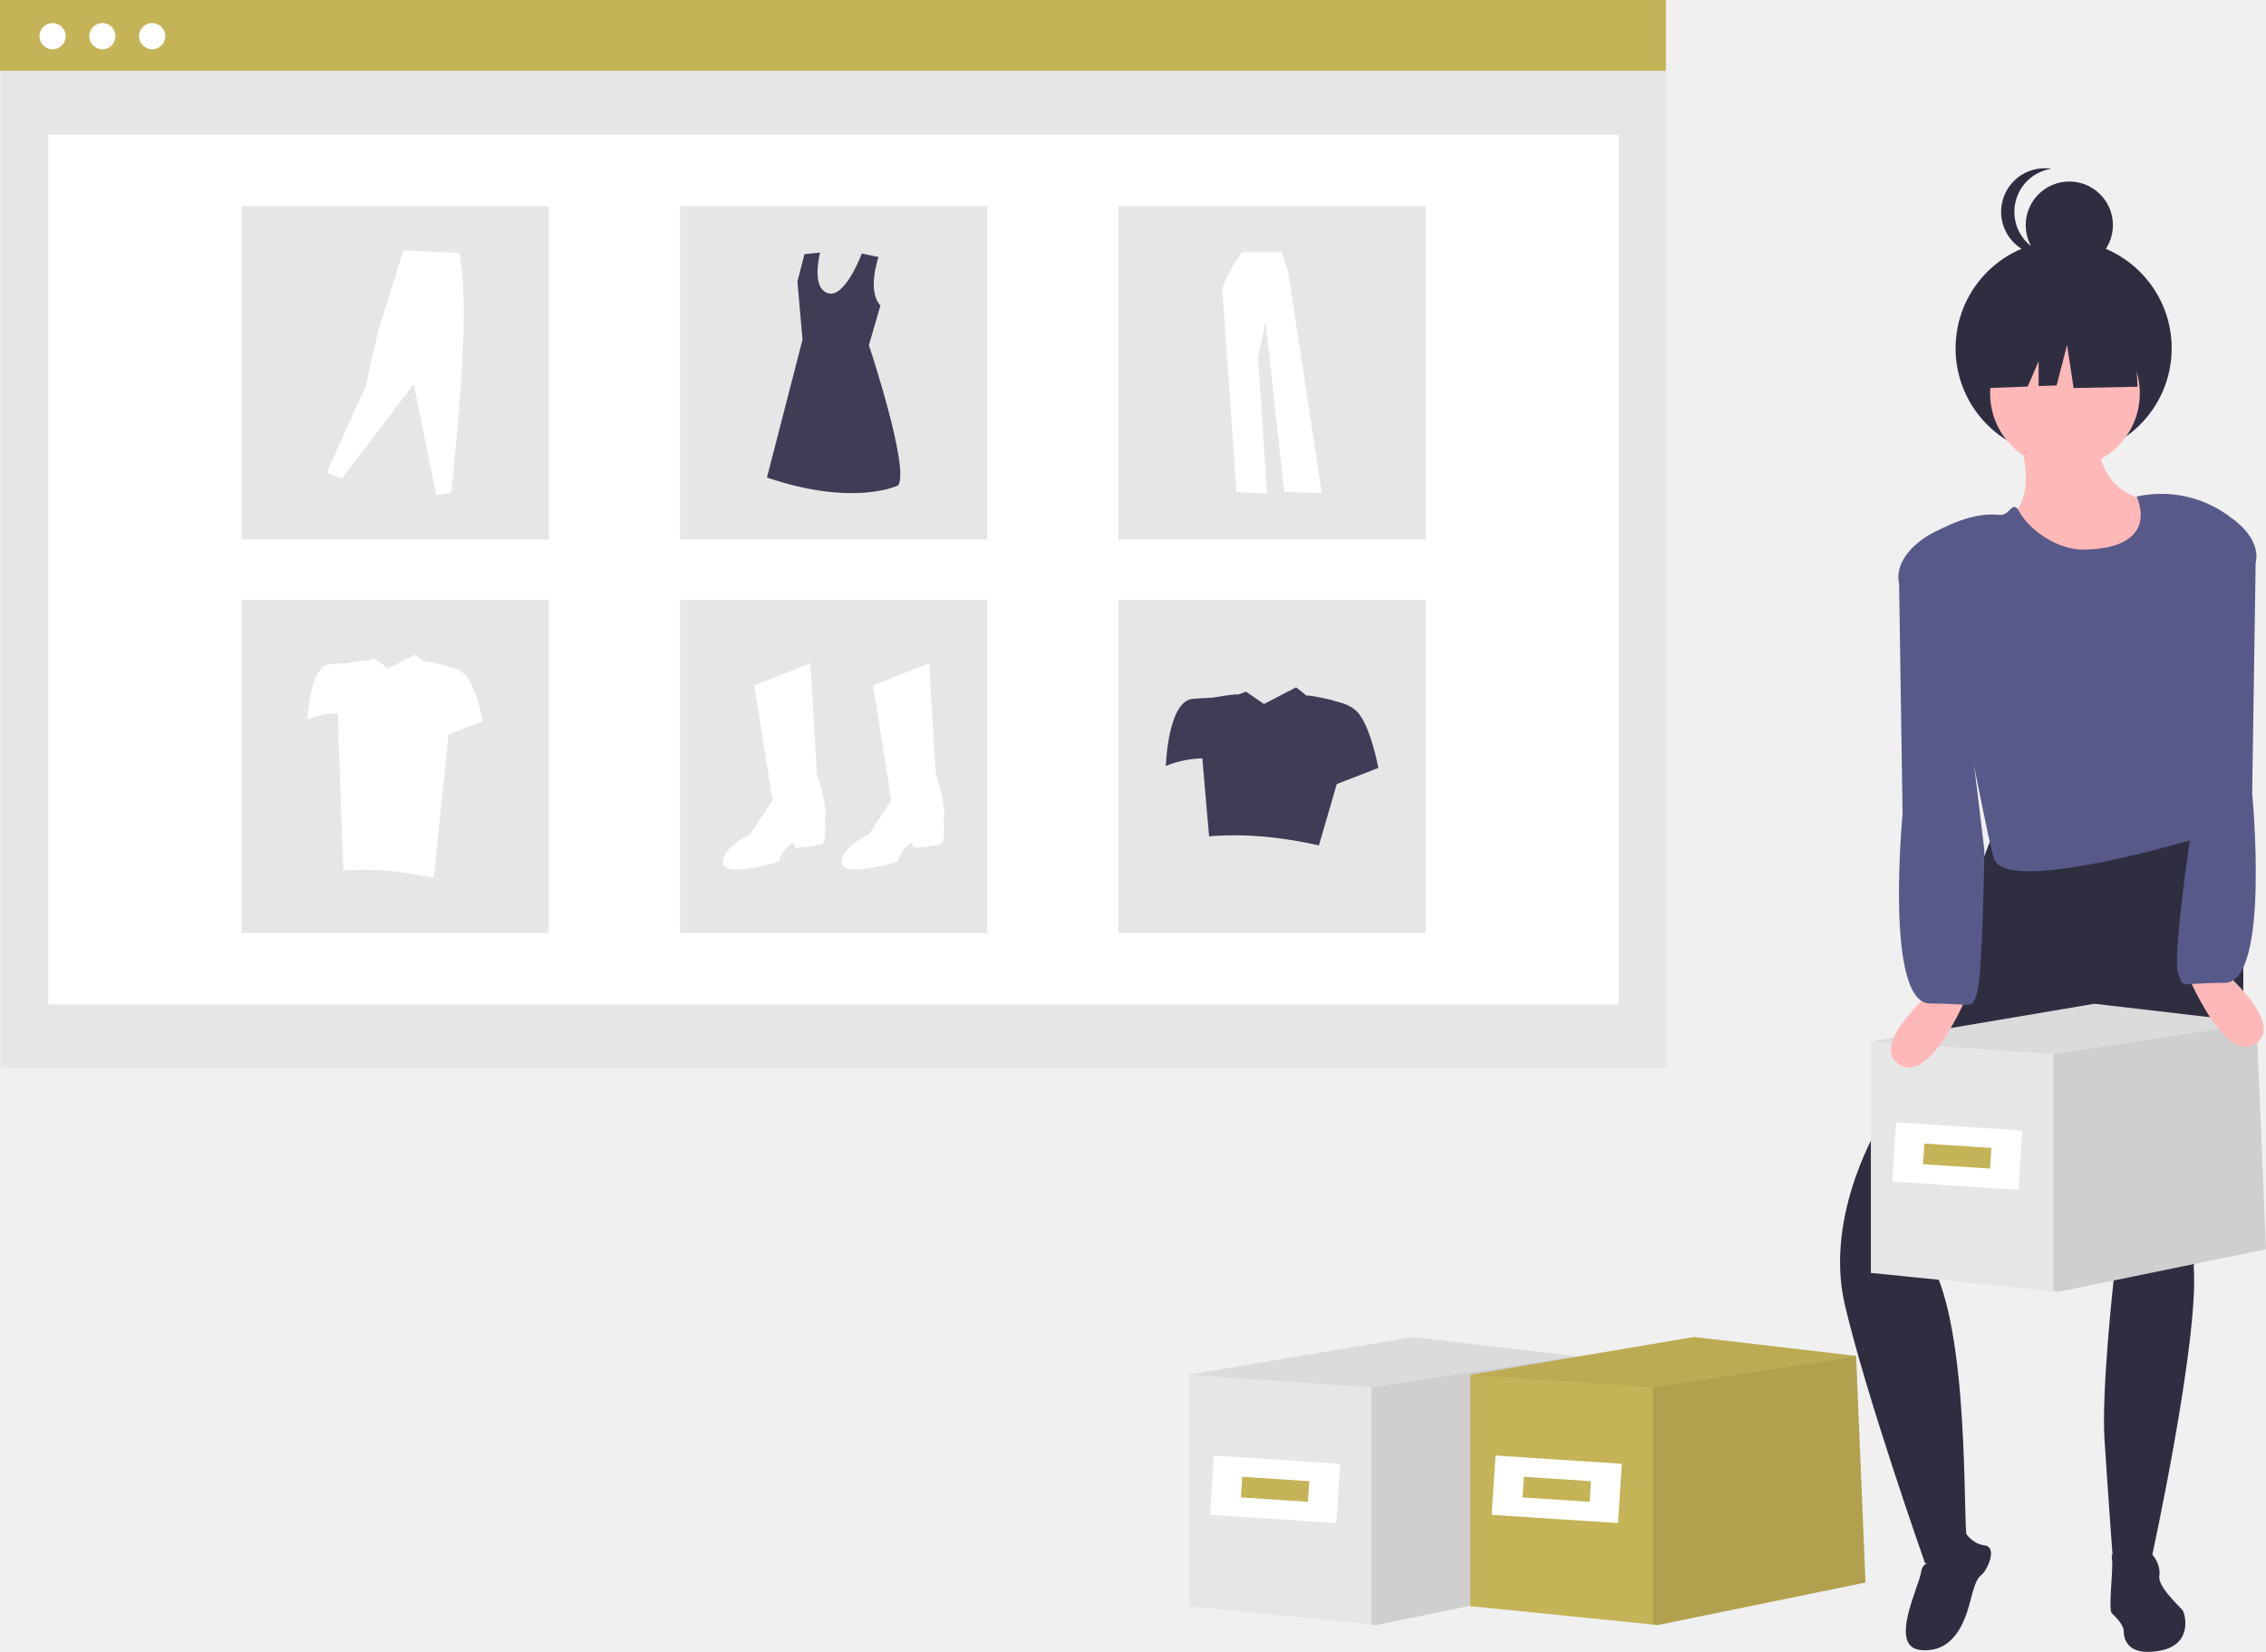
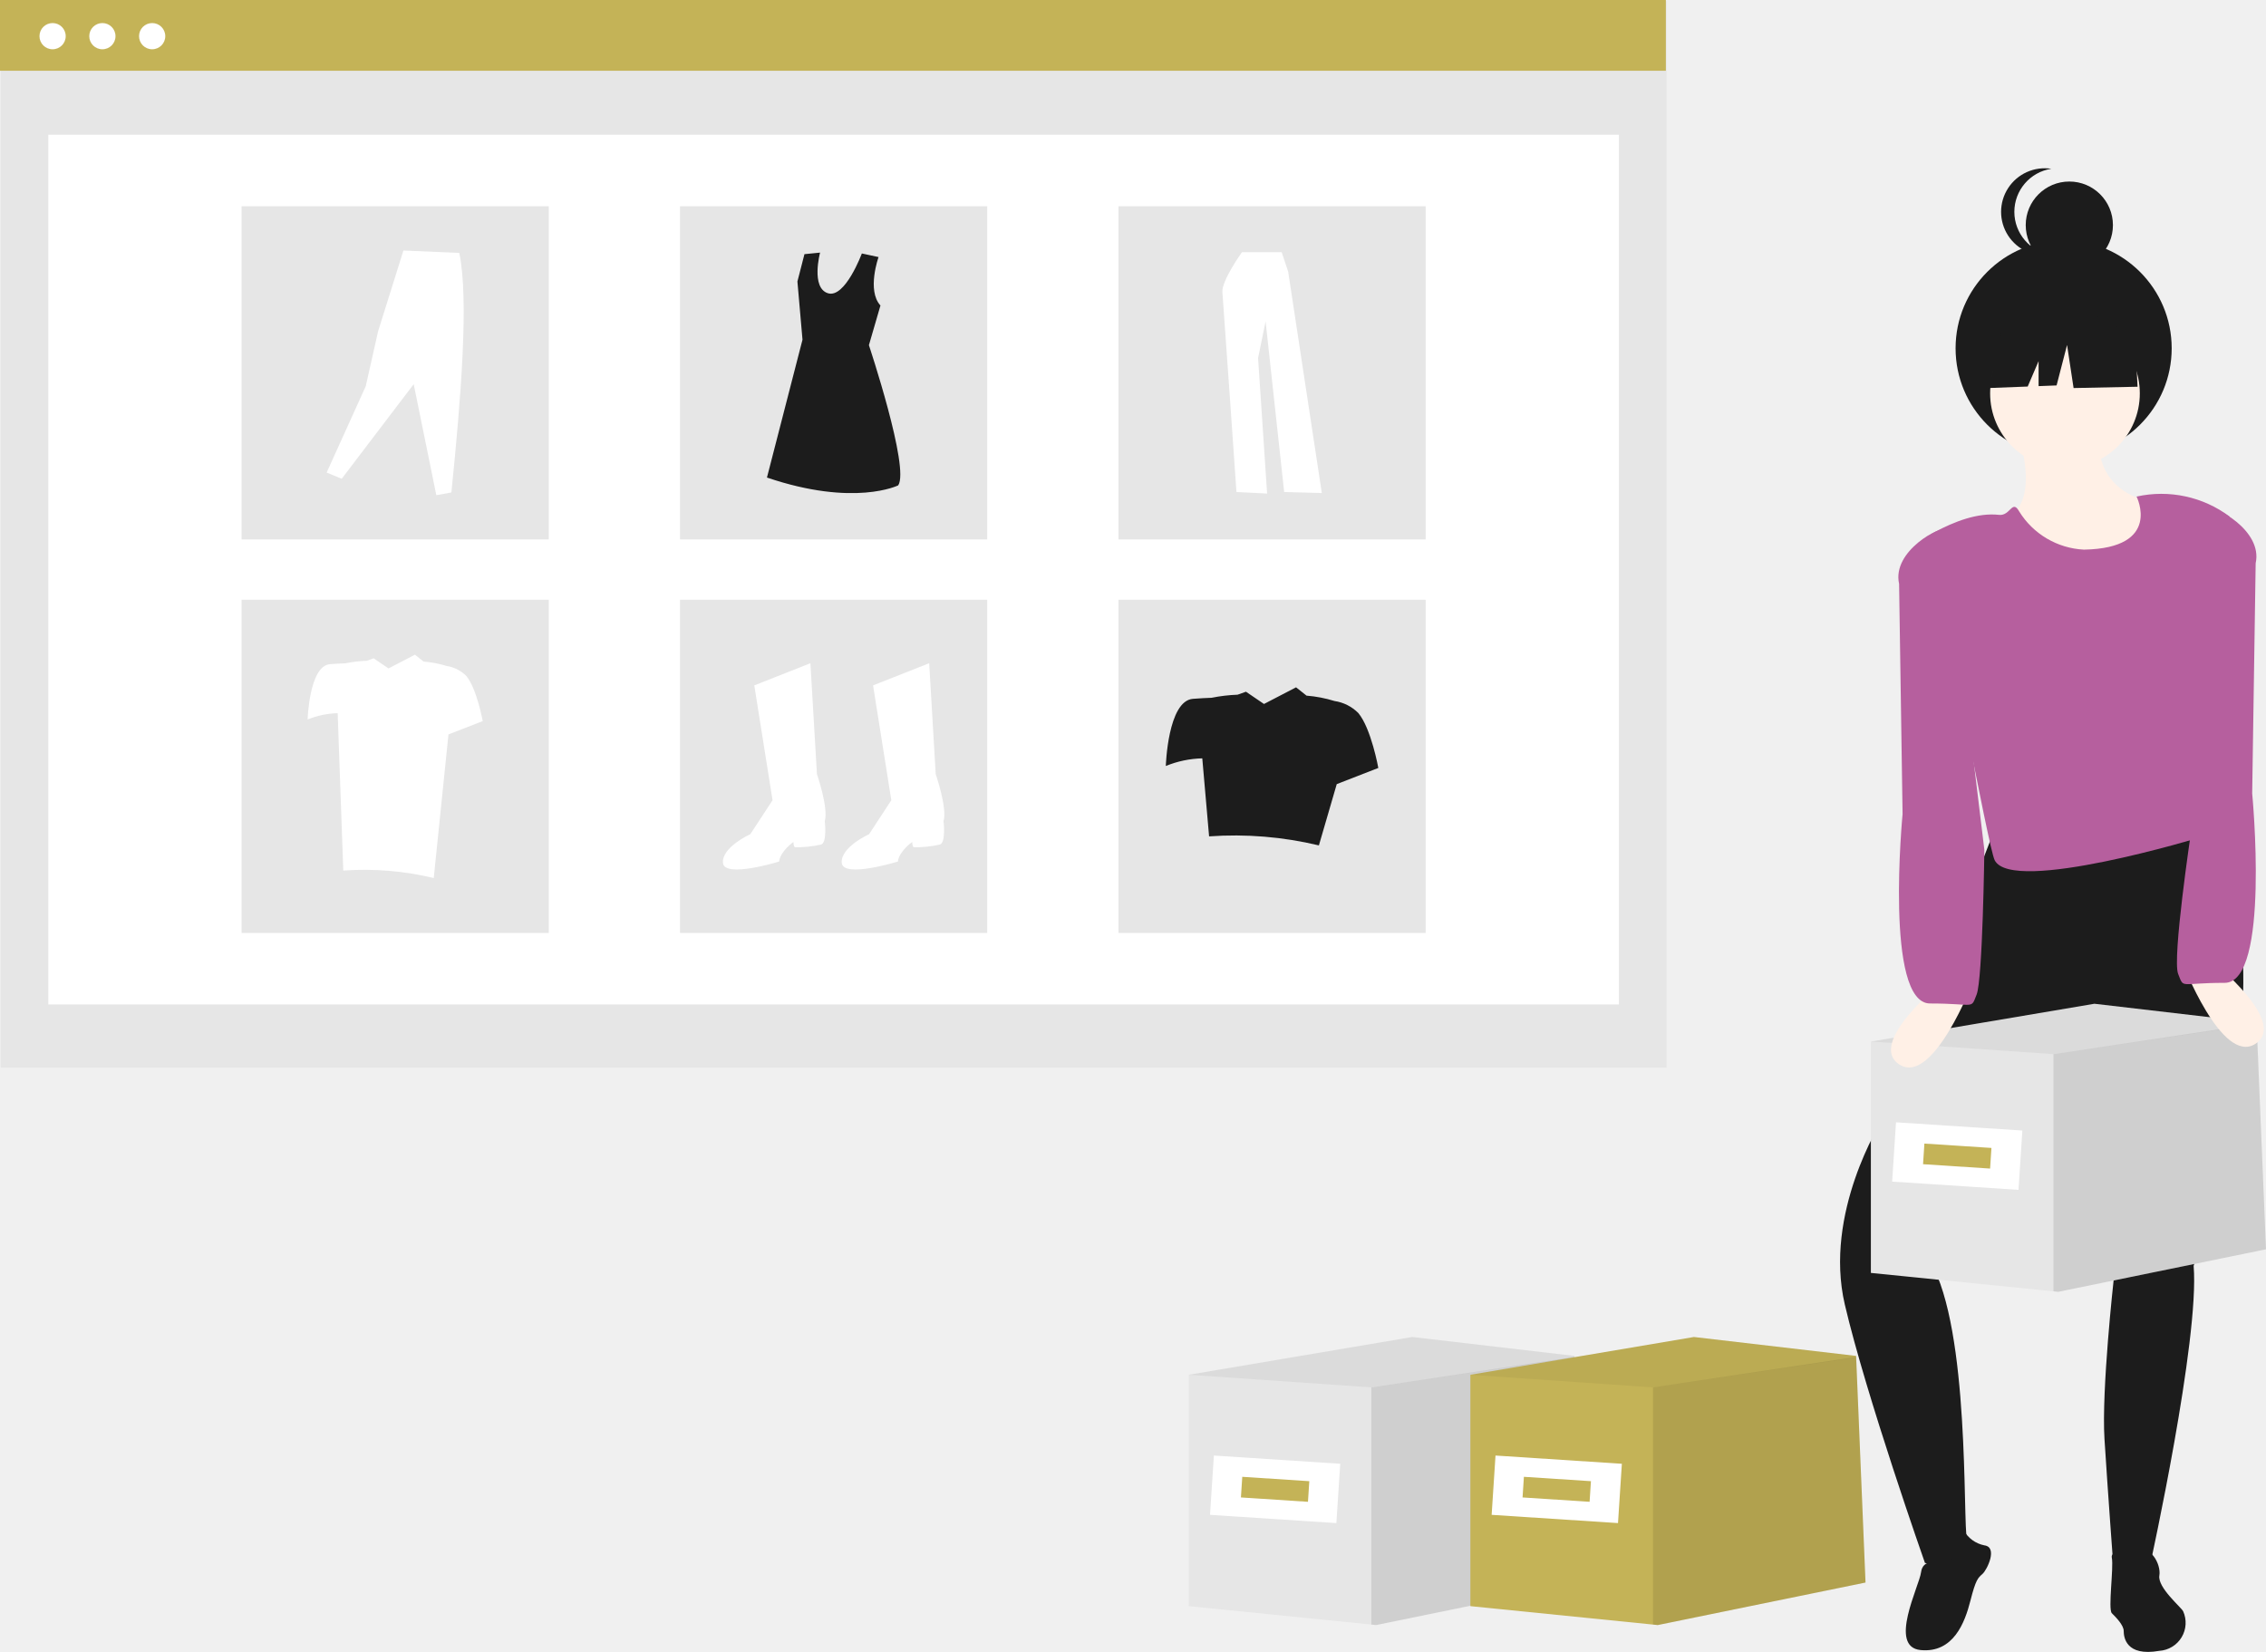
- <svg xmlns="http://www.w3.org/2000/svg" id="a80234ba-f3f6-42a2-9225-8d803f7486aa" data-name="Layer 1" width="877" height="639.474" viewBox="0 0 877 639.474">
-   <rect x="0.275" y="0.365" width="644.725" height="412.91" fill="#e6e6e6" />
-   <rect x="18.711" y="52.155" width="607.853" height="336.693" fill="#fff" />
-   <rect width="644.725" height="27.39" fill="#c4b357" />
-   <circle cx="20.354" cy="14.003" r="5.077" fill="#fff" />
-   <circle cx="39.624" cy="14.003" r="5.077" fill="#fff" />
-   <circle cx="58.893" cy="14.003" r="5.077" fill="#fff" />
-   <rect x="93.501" y="79.848" width="118.887" height="128.982" fill="#e6e6e6" />
-   <rect x="263.193" y="79.848" width="118.887" height="128.982" fill="#e6e6e6" />
-   <rect x="432.885" y="79.848" width="118.887" height="128.982" fill="#e6e6e6" />
-   <rect x="93.501" y="232.176" width="118.887" height="128.982" fill="#e6e6e6" />
-   <rect x="263.193" y="232.176" width="118.887" height="128.982" fill="#e6e6e6" />
-   <rect x="432.885" y="232.176" width="118.887" height="128.982" fill="#e6e6e6" />
-   <path d="M453.428,395.588l21.722-8.588,2.526,42.939s4.546,13.134,3.031,18.186c0,0,1.01,8.588-1.515,9.093s-9.598,1.515-10.103,1.01-.505-2.021-.505-2.021-5.052,3.536-5.557,7.577c0,0-21.217,6.567-21.722.505s10.608-11.114,10.608-11.114l8.588-13.134Z" transform="translate(-161.5 -130.2629)" fill="#fff" />
-   <path d="M499.397,395.588l21.722-8.588,2.526,42.939s4.546,13.134,3.031,18.186c0,0,1.01,8.588-1.515,9.093s-9.598,1.515-10.103,1.01-.505-2.021-.505-2.021-5.052,3.536-5.557,7.577c0,0-21.217,6.567-21.722.505s10.608-11.114,10.608-11.114l8.588-13.134Z" transform="translate(-161.5 -130.2629)" fill="#fff" />
-   <path d="M501.522,229.773s-4.625,12.924.734,18.752l-4.468,15.353s15.874,47.622,11.339,54.274c0,0-16.932,8.466-50.796-3.024l13.757-53.367-1.965-22.526,2.721-10.583,6.047-.605s-3.628,13.606,3.024,15.723S495.056,228.387,495.056,228.387Z" transform="translate(-161.5 -130.2629)" fill="#3f3d56" />
-   <path d="M287.921,313.204l5.837,2.388,27.858-36.613,8.755,42.98,5.837-1.061c3.744-37.055,6.797-74.85,3.051-92.726l-21.623-.929-9.816,31.307L303.044,279.775Z" transform="translate(-161.5 -130.2629)" fill="#fff" />
-   <path d="M642.178,227.875s-7.966,11.074-7.577,15.543,5.44,77.327,5.44,77.327l11.852.583L648.395,268.87l2.914-14.183,7.189,66.058,14.572.389-13.017-85.681-2.526-7.577Z" transform="translate(-161.5 -130.2629)" fill="#fff" />
-   <path d="M687.2,406.281c-2.115-2.538-5.751-3.91-9.242-4.652.105-.317-10.618-2.532-10.798-2.076l-4.041-3.219-12.415,6.447-6.977-4.75-3.241,1.15c.132-.572-10.061,1.194-10.061,1.194-1.947.07-4.434.192-7.218.406-9.749.75-10.499,25.997-10.499,25.997a39.852,39.852,0,0,1,14.113-2.955l2.635,30.202c13.553-1.162,27.767.19,42.496,3.5L678.86,433.785l16.089-6.257S692.2,412.28,687.2,406.281Z" transform="translate(-161.5 -130.2629)" fill="#3f3d56" />
-   <path d="M341.941,391.901c-1.743-2.091-4.738-3.222-7.615-3.833.086-.262-8.749-2.086-8.897-1.71l-3.33-2.652-10.229,5.312-5.749-3.913-2.67.948c.109-.471-8.29.983-8.29.983-1.604.058-3.654.158-5.947.335-8.033.618-8.651,21.421-8.651,21.421a32.836,32.836,0,0,1,11.629-2.435L294.362,467.27c11.167-.958,22.879.157,35.015,2.884l5.692-55.59,13.257-5.155S346.06,396.845,341.941,391.901Z" transform="translate(-161.5 -130.2629)" fill="#fff" />
-   <polygon points="613 612.618 532.578 629.079 530.745 628.892 460.071 621.759 460.071 532.196 546.587 517.569 609.346 524.888 609.369 525.285 609.369 525.472 613 612.618" fill="#e6e6e6" />
-   <polygon points="613 612.618 532.578 629.079 530.745 628.892 530.745 537.076 609.369 525.285 613 612.618" opacity="0.1" style="isolation:isolate" />
-   <polygon points="609.369 525.472 609.346 525.495 530.745 537.076 460.071 532.196 546.587 517.569 609.346 524.888 609.369 525.285 609.369 525.472" opacity="0.05" style="isolation:isolate" />
-   <rect x="630.5" y="695.287" width="49" height="23" transform="translate(-114.0789 -171.4202) rotate(3.73411)" fill="#fff" />
-   <rect x="642" y="702.787" width="26" height="8" transform="translate(-114.0789 -171.4202) rotate(3.73411)" fill="#c4b357" />
-   <polygon points="722 612.618 641.578 629.079 639.745 628.892 569.071 621.759 569.071 532.196 655.587 517.569 718.346 524.888 718.369 525.285 718.369 525.472 722 612.618" fill="#c4b357" />
-   <polygon points="722 612.618 641.578 629.079 639.745 628.892 639.745 537.076 718.369 525.285 722 612.618" opacity="0.1" style="isolation:isolate" />
-   <polygon points="718.369 525.472 718.346 525.495 639.745 537.076 569.071 532.196 655.587 517.569 718.346 524.888 718.369 525.285 718.369 525.472" opacity="0.05" style="isolation:isolate" />
-   <rect x="739.5" y="695.287" width="49" height="23" transform="translate(-113.8475 -178.519) rotate(3.73411)" fill="#fff" />
-   <rect x="751" y="702.787" width="26" height="8" transform="translate(-113.8475 -178.519) rotate(3.73411)" fill="#c4b357" />
-   <path d="M941.695,295.884s14.19,36.656-11.825,36.656,40.204,36.656,66.218,15.372,10.642-22.467,10.642-22.467-34.291,3.547-33.109-27.197Z" transform="translate(-161.5 -130.2629)" fill="#ffb8b8" />
-   <circle cx="798.679" cy="134.835" r="41.82" fill="#2f2e41" />
-   <path d="M934.6,448.422,889.666,564.303S867.2,599.777,875.477,635.251,906.5,735.287,906.5,735.287s17.183,4.372,16-11,.737-89.898-17-110l71.669-81.911,2.365,93.415s-4.73,42.569-3.547,61.488,3.547,50.846,3.547,50.846l14.19-2.365s19.142-87.094,16.777-115.473c0,0,43.934-137.891-1-171Z" transform="translate(-161.5 -130.2629)" fill="#2f2e41" />
-   <path d="M911.44,735.095s-5.785-1.473-6.452,3.833-12.835,28.903-.131,30.085,17.1-10.705,19.228-19.062,2.934-8.836,4.711-10.437,6.006-10.373.7-11.039-8.027-5.885-8.027-5.885S919.796,737.223,911.44,735.095Z" transform="translate(-161.5 -130.2629)" fill="#2f2e41" />
-   <path d="M988.797,730.991s-10.73-1.533-9.963,2.299-1.533,19.927,0,21.459,4.598,4.598,4.598,6.898.766,9.963,13.795,7.664,9.963-13.795,9.197-15.328-9.963-9.197-9.197-13.795S993.395,727.926,988.797,730.991Z" transform="translate(-161.5 -130.2629)" fill="#2f2e41" />
-   <circle cx="799.195" cy="152.276" r="28.966" fill="#ffb8b8" />
-   <path d="M988.402,322.489s10.103,19.989-20.35,20.556c-9.362.174-20.495-6.648-25.091-14.806-2.708-4.806-3.392,1.832-7.77,1.345-8.292-.921-17.15,2.518-25.076,6.733a5.001,5.001,0,0,0-2.442,5.866C913.684,362.127,930.85,458.064,933.5,463.287c6.767,13.339,80-9,80-9,1.004-36.294-12.17-87.071,11-124A44.135,44.135,0,0,0,988.402,322.489Z" transform="translate(-161.5 -130.2629)" fill="#575a89" />
-   <polygon points="826.283 130.002 805.06 118.886 775.753 123.433 769.69 150.214 784.784 149.633 789 139.794 789 149.471 795.965 149.203 800.007 133.539 802.534 150.214 827.292 149.708 826.283 130.002" fill="#2f2e41" />
-   <circle cx="800.88" cy="87.146" r="16.875" fill="#2f2e41" />
-   <path d="M941.104,212.273a16.879,16.879,0,0,1,14.307-16.68,16.875,16.875,0,1,0,0,33.361A16.879,16.879,0,0,1,941.104,212.273Z" transform="translate(-161.5 -130.2629)" fill="#2f2e41" />
-   <polygon points="877 483.618 796.578 500.079 794.745 499.892 724.071 492.759 724.071 403.196 810.587 388.569 873.346 395.888 873.369 396.285 873.369 396.472 877 483.618" fill="#e6e6e6" />
-   <polygon points="877 483.618 796.578 500.079 794.745 499.892 794.745 408.076 873.369 396.285 877 483.618" opacity="0.1" style="isolation:isolate" />
-   <polygon points="873.369 396.472 873.346 396.495 794.745 408.076 724.071 403.196 810.587 388.569 873.346 395.888 873.369 396.285 873.369 396.472" opacity="0.05" style="isolation:isolate" />
-   <rect x="894.5" y="566.287" width="49" height="23" transform="translate(-121.9197 -188.8875) rotate(3.73411)" fill="#fff" />
-   <rect x="906" y="573.787" width="26" height="8" transform="translate(-121.9197 -188.8875) rotate(3.73411)" fill="#c4b357" />
-   <path d="M913.221,510.457s-29.562,23.649-16.555,31.927,28.379-31.927,28.379-31.927Z" transform="translate(-161.5 -130.2629)" fill="#ffb8b8" />
-   <path d="M914.5,335.287c-1.531-1.726-20.867,8.136-18,21l1.349,89.134s-7.095,73.313,10.642,73.313,15.644,2.465,18.009-3.447,3-56,3-56Z" transform="translate(-161.5 -130.2629)" fill="#575a89" />
-   <path d="M1005.954,502.457s15.372,40.204,28.379,31.927-16.555-31.927-16.555-31.927Z" transform="translate(-161.5 -130.2629)" fill="#ffb8b8" />
-   <path d="M1009.5,452.287s-7.365,49.088-5,55,.272,3.447,18.009,3.447,10.642-73.313,10.642-73.313L1034.5,348.287c2.867-12.864-16.469-22.726-18-21l-17,58Z" transform="translate(-161.5 -130.2629)" fill="#575a89" />
+ <svg xmlns="http://www.w3.org/2000/svg" id="undraw_web_shopping_dd4l" viewBox="0 0 303.081 220.995">
+   <rect id="Rectangle_24" data-name="Rectangle 24" width="222.81" height="142.697" transform="translate(0.095 0.126)" fill="#e6e6e6" />
+   <rect id="Rectangle_25" data-name="Rectangle 25" width="210.067" height="116.357" transform="translate(6.466 18.024)" fill="#fff" />
+   <rect id="Rectangle_26" data-name="Rectangle 26" width="222.81" height="9.466" fill="#c4b357" />
+   <circle id="Ellipse_14" data-name="Ellipse 14" cx="1.754" cy="1.754" r="1.754" transform="translate(5.28 3.085)" fill="#fff" />
+   <circle id="Ellipse_15" data-name="Ellipse 15" cx="1.754" cy="1.754" r="1.754" transform="translate(11.939 3.085)" fill="#fff" />
+   <circle id="Ellipse_16" data-name="Ellipse 16" cx="1.754" cy="1.754" r="1.754" transform="translate(18.598 3.085)" fill="#fff" />
+   <rect id="Rectangle_27" data-name="Rectangle 27" width="41.086" height="44.575" transform="translate(32.313 27.594)" fill="#e6e6e6" />
+   <rect id="Rectangle_28" data-name="Rectangle 28" width="41.086" height="44.575" transform="translate(90.956 27.594)" fill="#e6e6e6" />
+   <rect id="Rectangle_29" data-name="Rectangle 29" width="41.086" height="44.575" transform="translate(149.6 27.594)" fill="#e6e6e6" />
+   <rect id="Rectangle_30" data-name="Rectangle 30" width="41.086" height="44.575" transform="translate(32.313 80.237)" fill="#e6e6e6" />
+   <rect id="Rectangle_31" data-name="Rectangle 31" width="41.086" height="44.575" transform="translate(90.956 80.237)" fill="#e6e6e6" />
+   <rect id="Rectangle_32" data-name="Rectangle 32" width="41.086" height="44.575" transform="translate(149.6 80.237)" fill="#e6e6e6" />
+   <path id="Path_17" data-name="Path 17" d="M445.483,389.968,452.99,387l.873,14.839s1.571,4.539,1.047,6.285c0,0,.349,2.968-.524,3.142a14.461,14.461,0,0,1-3.492.349c-.175-.175-.175-.7-.175-.7s-1.746,1.222-1.92,2.619c0,0-7.332,2.27-7.507.175s3.666-3.841,3.666-3.841l2.968-4.539Z" transform="translate(-344.596 -298.275)" fill="#fff" />
+   <path id="Path_18" data-name="Path 18" d="M491.452,389.968,498.959,387l.873,14.839s1.571,4.539,1.047,6.285c0,0,.349,2.968-.524,3.142a14.461,14.461,0,0,1-3.492.349c-.175-.175-.175-.7-.175-.7s-1.746,1.222-1.92,2.619c0,0-7.332,2.27-7.507.175s3.666-3.841,3.666-3.841l2.968-4.539Z" transform="translate(-374.679 -298.275)" fill="#fff" />
+   <path id="Path_19" data-name="Path 19" d="M473.257,228.644s-1.6,4.466.254,6.48l-1.544,5.306s5.486,16.458,3.918,18.756c0,0-5.852,2.926-17.555-1.045l4.754-18.443-.679-7.785.94-3.657,2.09-.209s-1.254,4.7,1.045,5.434,4.542-5.316,4.542-5.316Z" transform="translate(-355.749 -194.254)" fill="#1c1c1c" />
+   <path id="Path_20" data-name="Path 20" d="M287.921,256.951l2.017.825,9.627-12.653,3.026,14.853,2.017-.367c1.294-12.806,2.349-25.867,1.054-32.045l-7.473-.321L294.8,238.063l-1.65,7.335Z" transform="translate(-244.232 -193.728)" fill="#fff" />
+   <path id="Path_21" data-name="Path 21" d="M637.21,227.875s-2.753,3.827-2.619,5.371,1.88,26.723,1.88,26.723l4.1.2-1.209-18.129,1.007-4.9,2.484,22.829,5.036.134-4.5-29.61-.873-2.619Z" transform="translate(-471.093 -194.142)" fill="#fff" />
+   <path id="Path_22" data-name="Path 22" d="M638.451,399.771a5.686,5.686,0,0,0-3.194-1.608,17.17,17.17,0,0,0-3.732-.717l-1.4-1.112-4.29,2.228-2.411-1.641-1.12.4a21.453,21.453,0,0,0-3.477.412c-.673.024-1.532.066-2.494.14-3.369.259-3.628,8.984-3.628,8.984a13.773,13.773,0,0,1,4.877-1.021l.911,10.438a48.283,48.283,0,0,1,14.686,1.209l2.388-8.2,5.56-2.162S640.179,401.845,638.451,399.771Z" transform="translate(-456.775 -304.383)" fill="#1c1c1c" />
+   <path id="Path_23" data-name="Path 23" d="M301.774,386.538a4.685,4.685,0,0,0-2.632-1.325,14.148,14.148,0,0,0-3.075-.591l-1.151-.917-3.535,1.836-1.987-1.352-.923.328a17.68,17.68,0,0,0-2.865.34c-.554.02-1.263.055-2.055.116-2.776.214-2.99,7.4-2.99,7.4a11.348,11.348,0,0,1,4.019-.841l.75,21.051a39.784,39.784,0,0,1,12.1,1L299.4,394.37l4.581-1.782S303.2,388.246,301.774,386.538Z" transform="translate(-239.416 -296.119)" fill="#fff" />
+   <path id="Path_24" data-name="Path 24" d="M512.922,550.417l-27.793,5.689-.633-.065-24.424-2.465V522.624l29.9-5.055,21.689,2.529.008.137v.065Z" transform="translate(-301.076 -338.703)" fill="#e6e6e6" />
+   <path id="Path_25" data-name="Path 25" d="M559.171,555.466l-27.793,5.689-.633-.065V529.36l27.172-4.075Z" transform="translate(-347.325 -343.752)" opacity="0.1" style="isolation: isolate" />
+   <path id="Path_26" data-name="Path 26" d="M511.667,520.3l-.008.008-27.164,4-24.424-1.686,29.9-5.055,21.689,2.529.008.137Z" transform="translate(-301.076 -338.703)" opacity="0.05" style="isolation: isolate" />
+   <rect id="Rectangle_33" data-name="Rectangle 33" width="16.934" height="7.949" transform="matrix(0.998, 0.065, -0.065, 0.998, 162.358, 194.725)" fill="#fff" />
+   <rect id="Rectangle_34" data-name="Rectangle 34" width="8.985" height="2.765" transform="matrix(0.998, 0.065, -0.065, 0.998, 166.155, 197.57)" fill="#c4b357" />
+   <path id="Path_27" data-name="Path 27" d="M621.922,550.417l-27.793,5.689-.633-.065-24.424-2.465V522.624l29.9-5.055,21.689,2.529.008.137v.065Z" transform="translate(-372.406 -338.703)" fill="#c4b357" />
+   <path id="Path_28" data-name="Path 28" d="M668.171,555.466l-27.793,5.689-.633-.065V529.36l27.172-4.075Z" transform="translate(-418.656 -343.752)" opacity="0.1" style="isolation: isolate" />
+   <path id="Path_29" data-name="Path 29" d="M620.667,520.3l-.008.008-27.164,4-24.424-1.686,29.9-5.055,21.689,2.529.008.137Z" transform="translate(-372.406 -338.703)" opacity="0.05" style="isolation: isolate" />
+   <rect id="Rectangle_35" data-name="Rectangle 35" width="16.934" height="7.949" transform="matrix(0.998, 0.065, -0.065, 0.998, 200.027, 194.725)" fill="#fff" />
+   <rect id="Rectangle_36" data-name="Rectangle 36" width="8.985" height="2.765" transform="matrix(0.998, 0.065, -0.065, 0.998, 203.824, 197.57)" fill="#c4b357" />
+   <path id="Path_30" data-name="Path 30" d="M930.065,295.884s4.9,12.668-4.086,12.668,13.894,12.668,22.884,5.312,3.678-7.764,3.678-7.764-11.851,1.226-11.442-9.4Z" transform="translate(-660.439 -238.647)" fill="#fff0e6" />
+   <circle id="Ellipse_17" data-name="Ellipse 17" cx="14.452" cy="14.452" r="14.452" transform="translate(261.562 32.145)" fill="#1c1c1c" />
+   <path id="Path_31" data-name="Path 31" d="M894.711,448.422l-15.529,40.047s-7.764,12.259-4.9,24.519S885,547.559,885,547.559s5.938,1.511,5.529-3.8.255-31.068-5.875-38.015l24.768-28.307.817,32.283s-1.635,14.711-1.226,21.25,1.226,17.572,1.226,17.572l4.9-.817s6.615-30.1,5.8-39.906c0,0,15.183-47.654-.346-59.1Z" transform="translate(-627.536 -338.47)" fill="#1c1c1c" />
+   <path id="Path_32" data-name="Path 32" d="M903.361,726.911s-2-.509-2.23,1.325-4.436,9.989-.045,10.4,5.91-3.7,6.645-6.587,1.014-3.054,1.628-3.607,2.076-3.585.242-3.815a4.059,4.059,0,0,1-2.774-2.034S906.249,727.647,903.361,726.911Z" transform="translate(-644.19 -517.888)" fill="#1c1c1c" />
+   <path id="Path_33" data-name="Path 33" d="M981.923,730.531s-3.708-.53-3.443.795-.53,6.886,0,7.416,1.589,1.589,1.589,2.384.265,3.443,4.768,2.649a3.756,3.756,0,0,0,3.178-5.3c-.265-.53-3.443-3.178-3.178-4.767S983.513,729.471,981.923,730.531Z" transform="translate(-696.019 -522.926)" fill="#1c1c1c" />
+   <circle id="Ellipse_18" data-name="Ellipse 18" cx="10.01" cy="10.01" r="10.01" transform="translate(266.183 42.615)" fill="#fff0e6" />
+   <path id="Path_34" data-name="Path 34" d="M935.432,321.8s3.492,6.908-7.033,7.1a10.809,10.809,0,0,1-8.671-5.117c-.936-1.661-1.172.633-2.685.465-2.865-.318-5.927.87-8.666,2.327a1.728,1.728,0,0,0-.844,2.027c2.077,6.892,8.01,40.047,8.925,41.852,2.339,4.61,27.647-3.11,27.647-3.11.347-12.543-4.206-30.091,3.8-42.853A15.252,15.252,0,0,0,935.432,321.8Z" transform="translate(-649.664 -255.369)" fill="#b65f9e" />
+   <path id="Path_35" data-name="Path 35" d="M789.248,122.728l-7.334-3.842-10.128,1.571-2.1,9.255,5.216-.2,1.457-3.4v3.344l2.407-.093,1.4-5.413.873,5.763,8.556-.175Z" transform="translate(-503.694 -77.8)" fill="#1c1c1c" />
+   <circle id="Ellipse_19" data-name="Ellipse 19" cx="5.832" cy="5.832" r="5.832" transform="translate(270.944 24.285)" fill="#1c1c1c" />
+   <path id="Path_36" data-name="Path 36" d="M937.752,201.23a5.833,5.833,0,0,1,4.944-5.764,5.832,5.832,0,1,0,0,11.529,5.833,5.833,0,0,1-4.944-5.765Z" transform="translate(-668.33 -172.888)" fill="#1c1c1c" />
+   <path id="Path_37" data-name="Path 37" d="M776.922,421.417l-27.793,5.689-.633-.065-24.424-2.465V393.624l29.9-5.055,21.689,2.529.008.137v.065Z" transform="translate(-473.84 -254.284)" fill="#e6e6e6" />
+   <path id="Path_38" data-name="Path 38" d="M823.171,426.466l-27.793,5.689-.633-.065V400.36l27.172-4.075Z" transform="translate(-520.09 -259.333)" opacity="0.1" style="isolation: isolate" />
+   <path id="Path_39" data-name="Path 39" d="M775.667,391.3l-.008.008-27.164,4-24.424-1.686,29.9-5.055,21.689,2.529.008.137Z" transform="translate(-473.84 -254.284)" opacity="0.05" style="isolation: isolate" />
+   <rect id="Rectangle_37" data-name="Rectangle 37" width="16.934" height="7.949" transform="matrix(0.998, 0.065, -0.065, 0.998, 253.594, 150.144)" fill="#fff" />
+   <rect id="Rectangle_38" data-name="Rectangle 38" width="8.985" height="2.765" transform="matrix(0.998, 0.065, -0.065, 0.998, 257.391, 152.989)" fill="#c4b357" />
+   <path id="Path_40" data-name="Path 40" d="M900.223,510.457s-10.216,8.173-5.721,11.033,9.807-11.033,9.807-11.033Z" transform="translate(-640.437 -379.066)" fill="#fff0e6" />
+   <path id="Path_41" data-name="Path 41" d="M902.531,335.159c-.529-.6-7.212,2.812-6.221,7.257l.466,30.8s-2.452,25.336,3.678,25.336,5.406.852,6.224-1.191,1.037-19.353,1.037-19.353Z" transform="translate(-642.303 -264.305)" fill="#b65f9e" />
+   <path id="Path_42" data-name="Path 42" d="M1005.954,502.457s5.312,13.894,9.808,11.033-5.721-11.033-5.721-11.033Z" transform="translate(-714.12 -373.831)" fill="#fff0e6" />
+   <path id="Path_43" data-name="Path 43" d="M1002.956,370.357s-2.545,16.964-1.728,19.007.094,1.191,6.224,1.191,3.678-25.336,3.678-25.336l.466-30.8c.991-4.446-5.691-7.854-6.221-7.257L999.5,347.2Z" transform="translate(-709.897 -259.069)" fill="#b65f9e" />
</svg>
